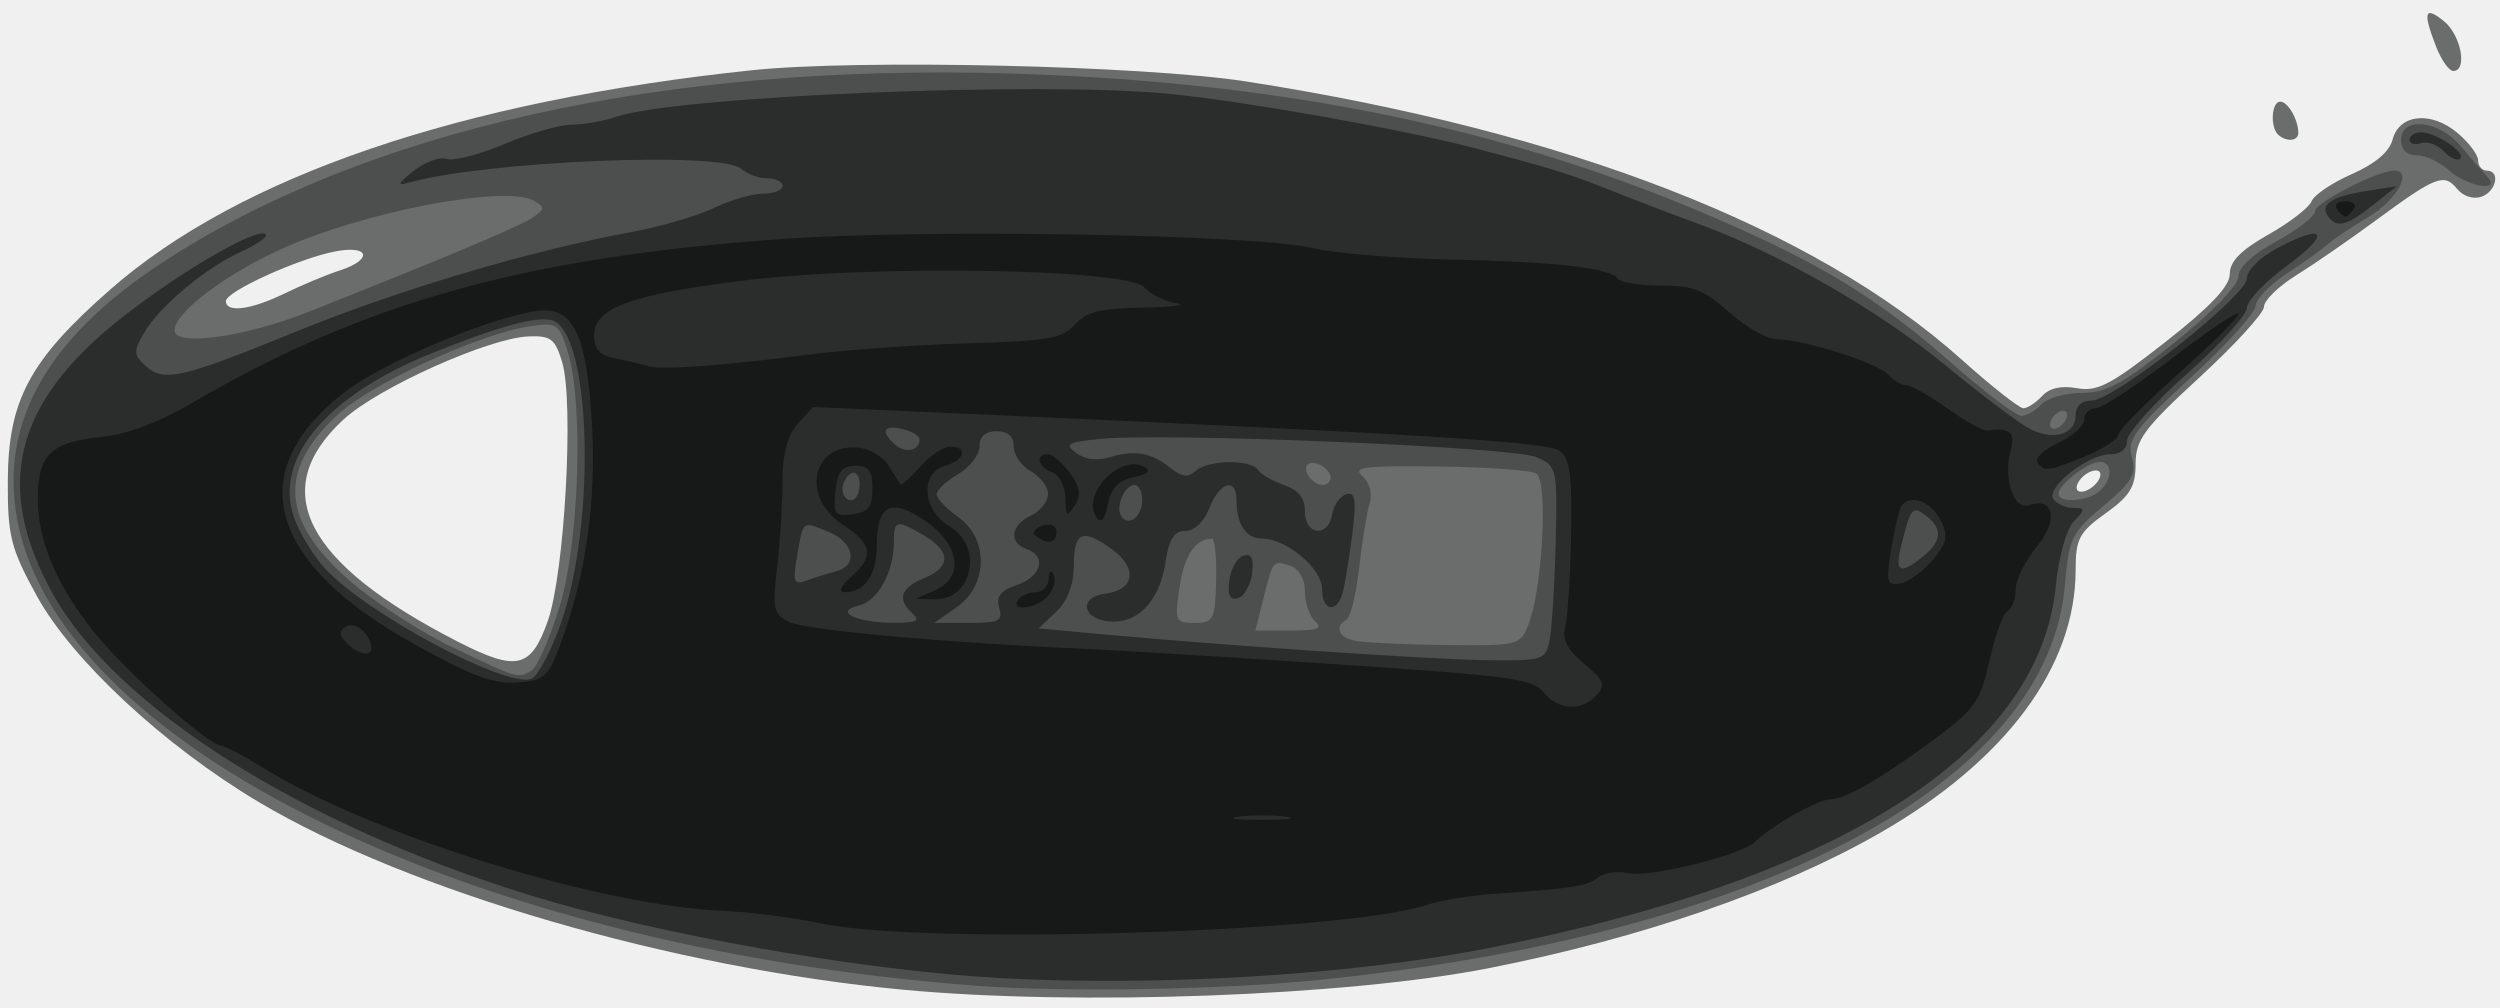
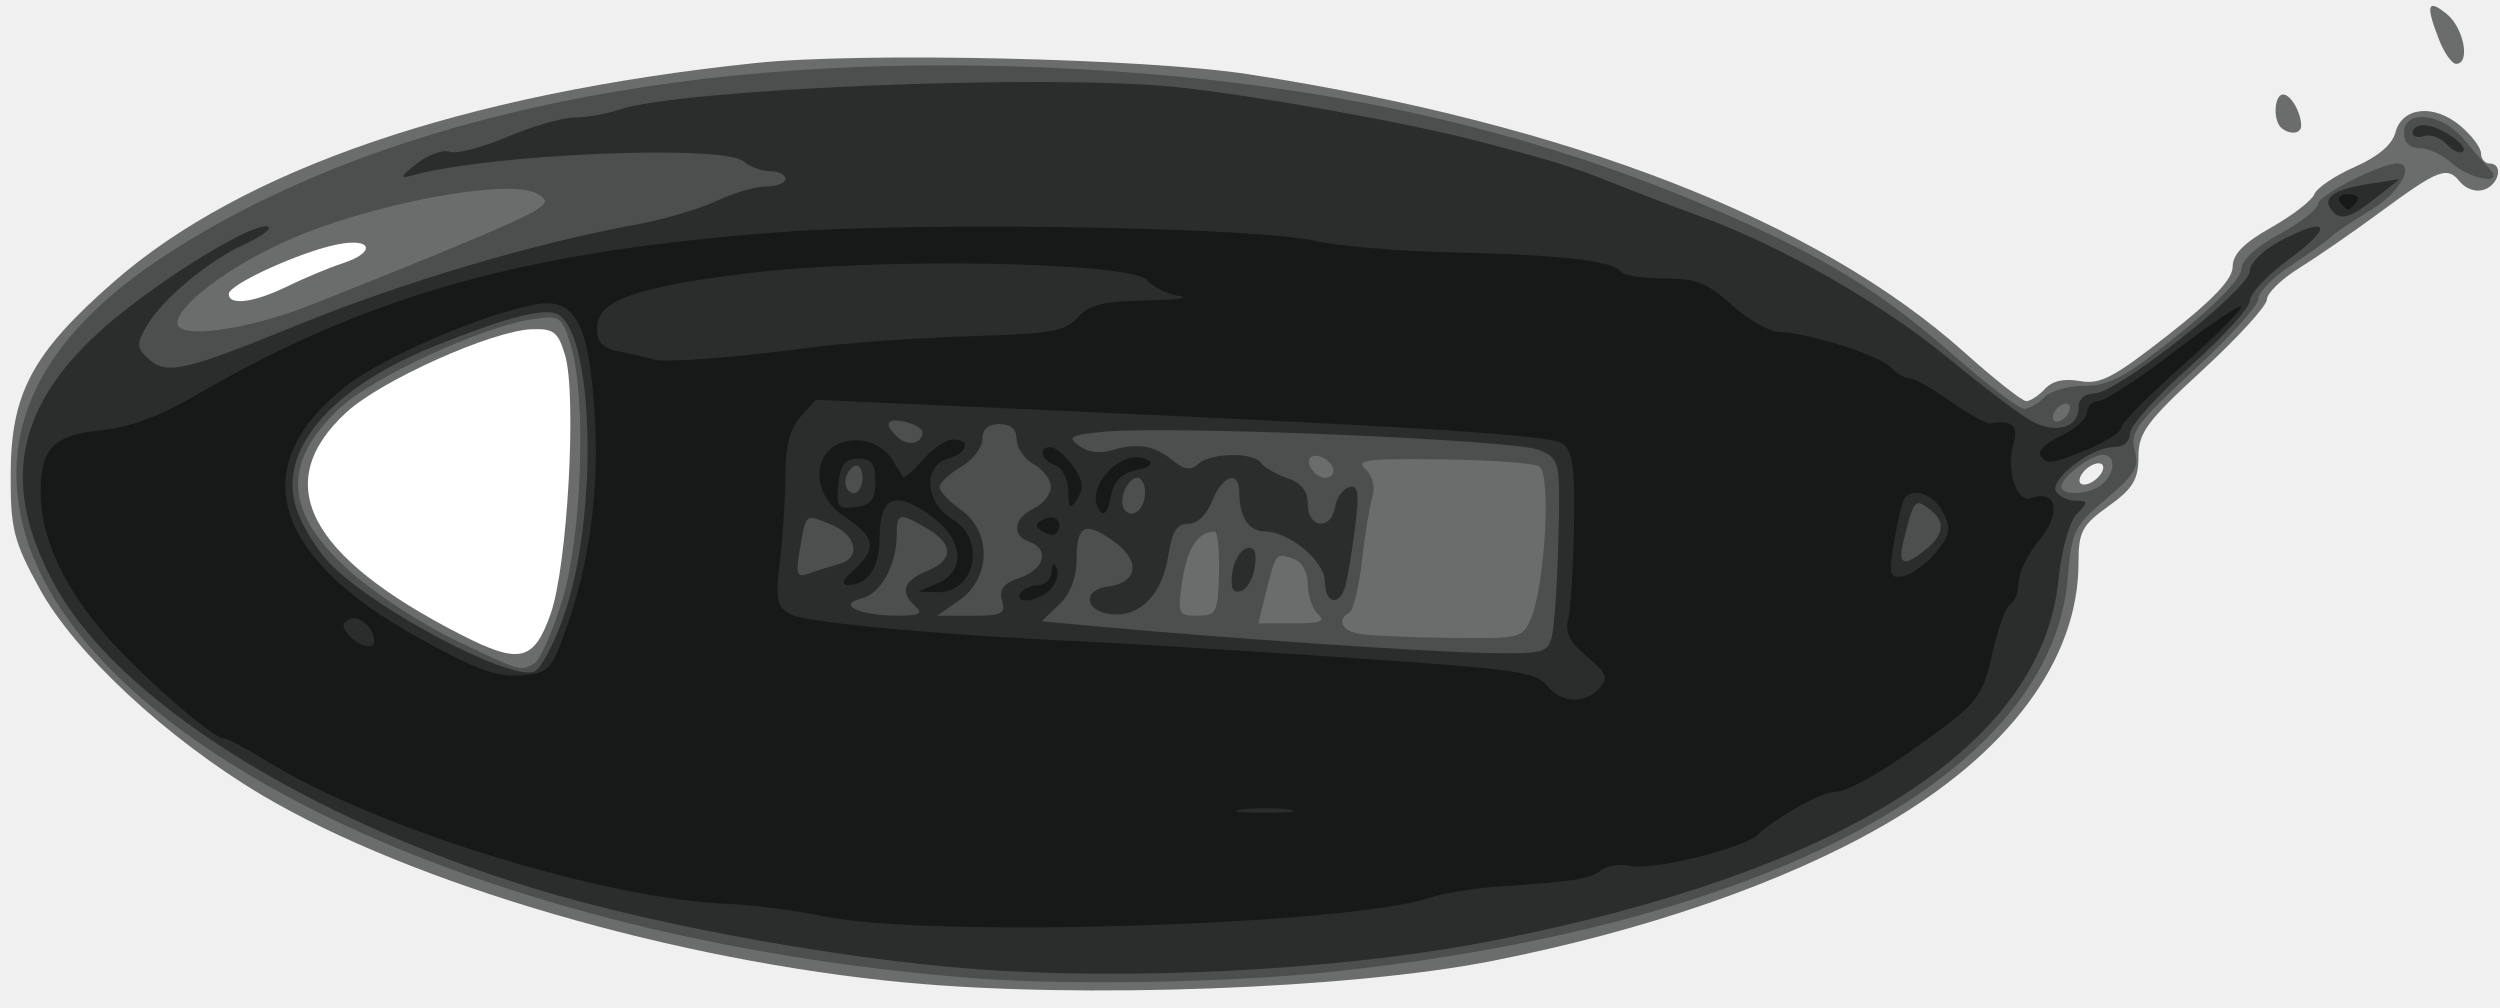
<svg xmlns="http://www.w3.org/2000/svg" width="397mm" height="160mm" viewBox="0 0 397 160" version="1.1" id="svg8">
  <defs id="defs2" />
  <g id="layer1" transform="translate(0,-137)">
-     <g id="g754" transform="translate(-96.8375,109.2351)">
-       <path style="fill:#6b6d6c;stroke-width:1.287" d="m 240.291,184.937 c -36.537,-3.419 -78.533,-15.643 -102.325,-29.785 -14.98,-8.904 -29.655,-22.519 -35.263,-32.715 -4.16,-7.564 -4.663,-9.549 -4.627,-18.251 0.053,-12.876 3.427,-19.185 16.285,-30.458 20.49,-17.965 55.507,-29.929 101.894,-34.811 16.86,-1.775 62.164,-0.747 78.434,1.779 50.973,7.915 90.178,23.152 113.665,44.177 4.745,4.248 9.154,7.723 9.796,7.723 0.643,0 1.974,-0.869 2.958,-1.931 1.198,-1.292 3.043,-1.707 5.578,-1.253 3.22,0.576 5.322,-0.524 14.015,-7.338 7.155,-5.608 10.227,-8.855 10.227,-10.809 0,-1.987 1.768,-3.79 6.129,-6.252 3.371,-1.903 6.456,-4.281 6.855,-5.285 0.399,-1.004 3.281,-2.949 6.404,-4.321 3.704,-1.628 5.95,-3.532 6.46,-5.478 1.065,-4.066 6.121,-4.578 10.322,-1.045 1.797,1.511 3.267,3.473 3.267,4.361 0,0.888 0.612,1.614 1.36,1.614 2.226,0 1.542,3.329 -0.853,4.151 -1.302,0.447 -2.9,-0.082 -3.883,-1.285 -2.034,-2.49 -3.345,-1.974 -12.943,5.09 -4.114,3.028 -9.774,6.931 -12.579,8.674 -2.805,1.743 -5.1,3.981 -5.1,4.973 0,0.992 -4.59,6.026 -10.199,11.186 -8.9,8.187 -10.199,9.945 -10.199,13.807 0,3.599 -0.889,5.061 -4.76,7.825 -4.197,2.998 -4.76,4.06 -4.76,8.988 -1.1e-4,15.391 -11.105,30.314 -31.089,41.777 -15.864,9.1 -37.787,16.68 -62.064,21.46 -22.567,4.443 -65.328,6.02 -93.007,3.43 z m -56.464,-58.561 c 2.671,-7.545 4.183,-34.744 2.285,-41.084 -1.111,-3.709 -1.797,-4.241 -5.3,-4.108 -6.341,0.24 -23.931,8.132 -29.436,13.206 -12.151,11.2 -6.162,22.824 18.173,35.276 9.348,4.783 11.605,4.263 14.279,-3.29 z m 246.45,-22.748 c 0.34,-0.913 -0.17,-1.369 -1.19,-1.065 -0.982,0.293 -2.053,1.252 -2.38,2.13 -0.34,0.913 0.17,1.369 1.19,1.065 0.982,-0.293 2.053,-1.252 2.38,-2.13 z M 142.047,74.357 c 2.72,-1.327 6.628,-2.957 8.685,-3.622 5.374,-1.736 4.843,-4.11 -0.68,-3.041 -5.823,1.127 -17.339,6.36 -17.339,7.88 0,1.912 3.989,1.392 9.334,-1.217 z M 458.636,49.178 c -1.339,-1.199 -1.101,-5.275 0.308,-5.275 1.215,0 2.865,2.862 2.865,4.969 0,1.302 -1.86,1.481 -3.173,0.306 z m 25.065,-13.978 c -2.16,-5.546 -1.851,-6.572 1.227,-4.079 2.724,2.207 3.8,7.913 1.493,7.913 -0.675,0 -1.899,-1.725 -2.72,-3.834 z" id="path685" />
-       <path style="fill:#4d4e4e;stroke-width:1.287" d="M 251.704,184.288 C 168.959,177.998 102.337,144.238 99.11,106.964 97.899,92.976 105.644,80.587 122.514,69.524 154.708,48.414 202.199,37.799 257.144,39.434 c 42.908,1.276 78.625,8.552 111.512,22.715 17.455,7.517 26.274,12.906 38.109,23.286 5.253,4.607 10.227,8.377 11.053,8.377 0.826,0 2.263,-0.822 3.194,-1.826 0.931,-1.004 3.821,-1.826 6.423,-1.826 3.911,0 6.472,-1.396 14.792,-8.062 5.875,-4.707 10.063,-9.032 10.063,-10.394 0,-1.458 2.279,-3.57 6.077,-5.633 3.342,-1.815 6.096,-3.973 6.12,-4.794 0.039,-1.36 9.92,-6.419 12.537,-6.419 3.019,0 0.486,4.619 -4.004,7.303 -2.8,1.674 -5.702,3.622 -6.45,4.33 -0.748,0.708 -3.655,2.79 -6.46,4.627 -2.805,1.837 -5.1,4.197 -5.1,5.244 0,1.047 -4.621,6.154 -10.268,11.349 -8.971,8.252 -10.154,9.851 -9.367,12.658 0.753,2.687 0.011,3.958 -4.534,7.762 -5.047,4.224 -5.482,5.115 -6.091,12.497 -2.584,31.31 -47.698,55.345 -117.629,62.668 -15.609,1.634 -40.982,2.088 -55.416,0.991 z M 181.237,134.249 c 0.884,-0.503 2.873,-5.003 4.42,-10 3.163,-10.219 3.893,-32.383 1.337,-40.623 -1.386,-4.469 -1.69,-4.675 -5.964,-4.054 -8.066,1.172 -25.416,9.181 -30.739,14.189 -9.364,8.812 -8.742,16.765 2.052,26.198 3.877,3.388 11.297,8.188 16.488,10.666 10.46,4.993 10.157,4.904 12.406,3.624 z m 158.213,-7.036 c 2.318,-5.458 3.297,-23.181 1.34,-24.264 -0.945,-0.523 -7.966,-1.021 -15.602,-1.106 -11.965,-0.133 -13.617,0.083 -11.96,1.567 1.107,0.991 1.579,2.807 1.113,4.279 -0.445,1.407 -1.195,5.999 -1.666,10.205 -0.471,4.206 -1.378,7.936 -2.016,8.289 -1.92,1.062 -1.31,2.719 1.221,3.31 1.309,0.306 7.75,0.62 14.313,0.698 11.617,0.137 11.968,0.059 13.258,-2.978 z m -33.758,-0.776 c -0.898,-0.803 -1.632,-2.936 -1.632,-4.739 0,-1.918 -0.927,-3.597 -2.234,-4.046 -2.839,-0.975 -2.811,-1.007 -4.346,5.107 l -1.29,5.139 h 5.567 c 4.33,0 5.204,-0.325 3.935,-1.461 z m -15.734,-6.454 c 0.097,-3.681 -0.209,-6.685 -0.68,-6.674 -2.648,0.058 -4.334,2.583 -5.111,7.656 -0.832,5.432 -0.714,5.716 2.369,5.714 3.004,-0.002 3.258,-0.498 3.421,-6.695 z m 140.301,-14.24 c 2.087,-1.868 2.11,-4.626 0.039,-4.626 -1.898,0 -6.567,3.596 -6.567,5.058 0,1.545 4.663,1.237 6.528,-0.432 z m -122.119,-2.119 c 0,-1.436 -2.652,-2.973 -3.626,-2.101 -0.974,0.872 0.742,3.246 2.347,3.246 0.704,0 1.28,-0.515 1.28,-1.145 z m 116.951,-9.954 c 0,-0.67 -0.612,-0.879 -1.36,-0.465 -0.748,0.414 -1.36,1.3 -1.36,1.97 0,0.67 0.612,0.879 1.36,0.465 0.748,-0.414 1.36,-1.3 1.36,-1.97 z M 145.632,77.363 c 20.84,-8.241 33.391,-13.505 35.626,-14.944 2.118,-1.364 2.172,-1.726 0.405,-2.761 -4.393,-2.575 -26.615,1.608 -39.784,7.489 -9.162,4.091 -17.325,10.252 -17.325,13.075 0,2.607 11.043,1.109 21.078,-2.859 z M 485.709,54.786 c -1.44,-1.299 -3.735,-2.362 -5.1,-2.362 -1.575,0 -2.482,-0.889 -2.482,-2.435 0,-3.752 5.985,-3.171 9.406,0.913 1.542,1.841 3.446,4.032 4.232,4.869 2.423,2.581 -3.1,1.682 -6.056,-0.985 z" id="path683" />
-       <path style="fill:#2b2d2d;stroke-width:1.287" d="m 255.784,183.091 c -21.885,-1.172 -54.622,-6.94 -74.927,-13.203 -36.239,-11.178 -65.758,-29.876 -75.709,-47.958 -9.366,-17.018 -6.041,-30.264 10.963,-43.668 9.376,-7.391 21.589,-14.477 22.91,-13.294 0.41,0.367 -1.301,1.59 -3.801,2.719 -5.71,2.577 -13.028,8.685 -15.531,12.962 -1.685,2.878 -1.647,3.508 0.312,5.262 2.868,2.567 5.661,1.93 23.593,-5.384 16.613,-6.776 37.399,-12.951 53.697,-15.951 4.477,-0.824 10.282,-2.526 12.899,-3.781 2.617,-1.256 6.145,-2.283 7.839,-2.283 1.694,0 3.08,-0.548 3.08,-1.217 0,-0.67 -1.102,-1.217 -2.448,-1.217 -1.346,0 -3.214,-0.685 -4.15,-1.522 -3.121,-2.79 -40.769,-1.203 -52.765,2.225 -1.943,0.555 -1.769,0.131 0.771,-1.872 1.806,-1.424 4.175,-2.284 5.265,-1.909 1.089,0.374 5.234,-0.697 9.211,-2.381 3.977,-1.684 8.758,-3.062 10.626,-3.062 1.867,0 5.029,-0.556 7.025,-1.235 9.78,-3.329 68.006,-5.709 88.332,-3.611 12.352,1.275 36.815,5.641 47.945,8.558 12.269,3.215 15.141,4.102 21.418,6.616 3.74,1.498 10.165,3.955 14.279,5.461 12.925,4.732 28.591,13.719 39.317,22.557 5.689,4.687 11.69,9.197 13.337,10.023 3.735,1.874 7.181,0.798 7.181,-2.241 0,-1.431 0.954,-2.304 2.519,-2.304 3.531,0 24.679,-16.642 24.679,-19.421 0,-1.297 2.09,-3.355 4.932,-4.855 7.619,-4.024 8.46,-2.297 1.403,2.88 -3.485,2.556 -6.335,5.554 -6.335,6.663 0,1.109 -4.284,5.821 -9.519,10.472 -5.236,4.651 -9.519,9.429 -9.519,10.619 0,1.331 -1.017,2.163 -2.644,2.163 -3.545,0 -10.299,5.3 -9.053,7.104 0.538,0.779 1.955,1.417 3.148,1.417 1.949,0 1.959,0.218 0.101,2.13 -1.17,1.204 -2.42,5.687 -2.876,10.313 -2.603,26.405 -33.99,46.441 -89.99,57.446 -21.707,4.266 -52.111,6.141 -77.514,4.781 z m -69.915,-56.233 c 5.705,-16.131 4.84,-46.466 -1.376,-48.232 -2.454,-0.697 -8.561,0.981 -19.184,5.272 -16.573,6.694 -24.936,16.602 -21.835,25.868 0.853,2.547 3.146,6.329 5.096,8.404 6.758,7.189 28.532,18.807 32.619,17.403 1,-0.343 3.106,-4.265 4.679,-8.715 z m 156.943,3.17 c 0.399,-1.506 0.87,-8.472 1.046,-15.479 0.314,-12.512 0.259,-12.766 -3.08,-14.206 -3.721,-1.604 -59.099,-3.906 -69.234,-2.878 -5.229,0.53 -5.717,0.817 -3.805,2.231 1.413,1.045 3.307,1.285 5.319,0.674 3.973,-1.205 6.582,-0.75 9.617,1.68 1.849,1.48 2.785,1.597 4.012,0.499 1.993,-1.784 8.746,-1.879 9.947,-0.14 0.491,0.711 2.363,1.793 4.16,2.404 2.259,0.769 3.268,2.06 3.268,4.186 0,3.808 3.709,4.176 4.325,0.43 0.239,-1.454 1.252,-2.885 2.251,-3.18 1.444,-0.426 1.63,0.929 0.909,6.6 -0.5,3.925 -1.205,8.094 -1.568,9.266 -0.978,3.155 -3.197,2.583 -3.197,-0.825 0,-3.252 -5.673,-8.001 -9.557,-8.001 -2.528,0 -4.042,-2.317 -4.042,-6.186 0,-3.595 -2.693,-2.767 -4.283,1.317 -0.858,2.203 -2.377,3.652 -3.83,3.652 -1.788,0 -2.599,1.277 -3.151,4.964 -0.934,6.235 -4.448,9.879 -9.063,9.397 -4.252,-0.443 -4.662,-3.862 -0.526,-4.389 4.761,-0.607 5.23,-4.105 0.959,-7.153 -4.653,-3.321 -5.944,-2.679 -5.944,2.957 0,2.77 -1.035,5.401 -2.778,7.061 l -2.778,2.647 9.237,0.855 c 19.402,1.796 51.798,4.006 61.227,4.177 9.154,0.166 9.884,-0.011 10.56,-2.561 z m -50.755,-10.121 c 0.245,-1.863 1.257,-3.625 2.249,-3.917 1.272,-0.374 1.673,0.469 1.36,2.856 -0.245,1.863 -1.257,3.625 -2.249,3.917 -1.272,0.374 -1.673,-0.469 -1.36,-2.856 z m -50.28,5.312 c -2.528,-2.263 -1.948,-4.106 1.768,-5.622 4.315,-1.76 4.332,-4.264 0.048,-6.777 -4.408,-2.585 -4.808,-2.503 -4.808,0.998 0,4.789 -2.539,9.395 -5.571,10.104 -4.044,0.947 -0.492,2.714 5.503,2.738 3.649,0.015 4.329,-0.306 3.06,-1.442 z m 13.727,-0.952 c -0.521,-1.785 0.22,-2.728 2.847,-3.622 3.884,-1.322 4.75,-4.586 1.512,-5.698 -2.886,-0.991 -2.53,-3.772 0.68,-5.309 1.496,-0.717 2.72,-2.248 2.72,-3.402 0,-1.154 -1.224,-2.783 -2.72,-3.619 -1.496,-0.836 -2.72,-2.611 -2.72,-3.945 0,-1.613 -0.91,-2.424 -2.72,-2.424 -1.803,0 -2.72,0.812 -2.72,2.407 0,1.324 -1.53,3.304 -3.4,4.401 -1.87,1.097 -3.4,2.537 -3.4,3.2 0,0.664 1.53,2.284 3.4,3.6 4.878,3.435 4.784,10.804 -0.183,14.302 l -3.583,2.523 h 5.496 c 4.81,0 5.408,-0.301 4.791,-2.413 z m -25.898,-5.78 c 3.569,-0.919 2.865,-4.609 -1.196,-6.265 -4.252,-1.734 -3.996,-1.934 -5.005,3.914 -0.702,4.067 -0.507,4.562 1.507,3.818 1.273,-0.47 3.385,-1.13 4.694,-1.467 z m 172.6,-2.343 c 3.015,-2.442 3.161,-4.49 0.463,-6.495 -2.204,-1.637 -2.408,-1.374 -4.008,5.162 -0.94,3.84 0.01,4.197 3.545,1.333 z m -123.984,-9.013 c 0,-1.3 -0.546,-2.363 -1.214,-2.363 -1.597,0 -3.089,3.56 -2.096,4.999 1.186,1.718 3.31,0.026 3.31,-2.636 z m -44.877,-2.435 c 0,-1.379 -0.612,-2.168 -1.36,-1.754 -0.748,0.414 -1.36,1.542 -1.36,2.506 0,0.965 0.612,1.754 1.36,1.754 0.748,0 1.36,-1.128 1.36,-2.506 z m 9.519,-7.162 c 0,-0.552 -1.224,-1.29 -2.72,-1.64 -3.038,-0.711 -3.529,0.359 -1.142,2.495 1.614,1.444 3.862,0.946 3.862,-0.855 z M 466.495,62.056 c -1.283,-1.858 0.656,-3.102 6.193,-3.973 l 4.76,-0.749 -3.816,3.023 c -4.195,3.324 -5.758,3.696 -7.137,1.7 z m 18.408,-10.267 c -0.974,-1.051 -2.591,-1.629 -3.594,-1.285 -1.002,0.344 -1.822,0.095 -1.822,-0.553 0,-0.649 0.801,-1.179 1.78,-1.179 2.403,0 7.262,3.268 6.231,4.19 -0.453,0.406 -1.621,-0.122 -2.596,-1.173 z" id="path681" />
-       <path style="fill:#161918;stroke-width:1.287" d="m 227.226,174.411 c -4.488,-0.932 -11.219,-1.812 -14.959,-1.955 -19.886,-0.762 -55.967,-11.889 -73.432,-22.646 -3.262,-2.009 -6.37,-3.653 -6.906,-3.653 -1.94,0 -14.975,-11.611 -19.968,-17.785 -6.126,-7.577 -9.181,-14.818 -9.122,-21.626 0.058,-6.749 2.142,-8.778 9.802,-9.549 4.391,-0.441 9.16,-2.226 14.959,-5.6 27.469,-15.977 52.806,-22.992 93.507,-25.887 22.917,-1.63 75.094,-0.719 84.314,1.472 3.366,0.8 13.157,1.608 21.758,1.796 16.909,0.369 25.431,1.348 26.611,3.057 0.411,0.596 3.486,1.083 6.832,1.083 5.141,0 6.823,0.661 10.844,4.261 2.618,2.343 6.001,4.261 7.519,4.261 4.242,0 15.898,3.697 17.665,5.603 0.867,0.935 2.179,1.701 2.914,1.701 0.736,0 3.675,1.657 6.531,3.682 2.857,2.025 5.698,3.604 6.315,3.508 3.534,-0.55 4.524,0.29 3.72,3.157 -1.207,4.304 0.466,9.506 2.799,8.704 4.075,-1.4 4.858,2.319 1.378,6.542 -1.856,2.252 -3.375,5.326 -3.375,6.83 0,1.504 -0.585,3.059 -1.3,3.454 -0.715,0.396 -2.004,3.921 -2.864,7.834 -1.37,6.235 -2.343,7.699 -7.859,11.83 -8.756,6.558 -14.936,10.193 -17.331,10.193 -1.99,0 -9.376,4.158 -12.108,6.816 -2.152,2.093 -16.798,5.692 -20.059,4.928 -1.613,-0.378 -3.76,-0.073 -4.77,0.678 -1.894,1.407 -4.164,1.768 -16.263,2.585 -3.893,0.263 -8.789,1.055 -10.879,1.76 -13.018,4.393 -79.533,6.442 -96.273,2.966 z m 73.775,-16.953 c -2.057,-0.279 -5.423,-0.279 -7.479,0 -2.057,0.279 -0.374,0.507 3.74,0.507 4.114,0 5.797,-0.228 3.74,-0.507 z m 49.366,-19.289 c 1.489,-1.606 1.182,-2.382 -1.982,-5.008 -2.614,-2.169 -3.524,-3.893 -3.016,-5.707 0.401,-1.43 0.831,-8.036 0.956,-14.679 0.183,-9.719 -0.188,-12.352 -1.9,-13.472 -2.064,-1.351 -22.572,-2.643 -88.603,-5.583 l -29.88,-1.33 -2.418,2.673 c -1.63,1.802 -2.418,4.752 -2.418,9.055 0,3.51 -0.386,9.691 -0.859,13.736 -0.775,6.635 -0.581,7.487 1.983,8.715 2.615,1.253 25.114,3.291 46.473,4.21 4.862,0.209 22.914,1.315 40.117,2.457 27.988,1.859 31.474,2.327 33.143,4.457 2.247,2.865 5.992,3.079 8.403,0.479 z m -91.863,-15.142 c 0.462,-0.67 1.722,-1.217 2.8,-1.217 1.078,0 2.008,-0.959 2.067,-2.13 0.068,-1.339 0.368,-1.55 0.809,-0.568 0.386,0.859 -0.043,2.366 -0.954,3.348 -1.84,1.984 -6.049,2.49 -4.722,0.568 z m -13.259,-1.486 c 4.772,-2.06 4.063,-7.279 -1.506,-11.081 -5.468,-3.733 -7.673,-2.57 -7.673,4.046 0,4.509 -1.926,7.304 -5.032,7.304 -1.133,0 -0.792,-0.874 0.952,-2.435 3.721,-3.331 3.422,-5.164 -1.36,-8.329 -6.787,-4.492 -4.756,-13.164 2.846,-12.155 1.648,0.219 3.67,1.493 4.495,2.832 0.824,1.339 1.643,2.655 1.82,2.925 0.176,0.27 1.598,-0.963 3.158,-2.739 1.561,-1.776 3.711,-3.229 4.779,-3.229 2.896,0 2.344,2.156 -0.779,3.043 -4.061,1.154 -3.642,7.092 0.68,9.627 5.437,3.189 3.642,11.76 -2.428,11.594 l -3.012,-0.082 3.06,-1.321 z m -9.859,-16.165 c 0,-2.84 -0.604,-3.652 -2.72,-3.652 -2.088,0 -2.821,0.941 -3.154,4.052 -0.389,3.629 -0.105,4.01 2.72,3.652 2.498,-0.317 3.154,-1.159 3.154,-4.052 z m 26.713,8.026 c -1.368,-0.761 -1.433,-1.254 -0.249,-1.909 1.866,-1.032 3.267,-0.118 2.576,1.681 -0.283,0.737 -1.243,0.831 -2.327,0.228 z m 8.868,-3.472 c -2.524,-3.585 3.724,-10.16 7.61,-8.01 1.097,0.607 0.514,1.159 -1.725,1.632 -2.413,0.51 -3.587,1.747 -4.095,4.313 -0.473,2.391 -1.074,3.084 -1.79,2.065 z m -4.942,-3.071 c -0.023,-1.862 -0.959,-3.701 -2.081,-4.086 -2.269,-0.779 -2.788,-2.875 -0.711,-2.875 0.731,0 2.309,1.34 3.508,2.978 1.627,2.223 1.818,3.534 0.753,5.174 -1.244,1.915 -1.432,1.763 -1.468,-1.19 z m -80.08,22.863 c 4.008,-10.914 5.634,-22.611 4.869,-35.035 -0.888,-14.42 -3.099,-18.575 -9.295,-17.465 -8.282,1.483 -24.379,8.41 -30.2,12.998 -16.033,12.633 -11.905,26.964 11.512,39.959 8.94,4.962 12.374,6.233 16.12,5.967 4.406,-0.313 4.926,-0.79 6.995,-6.424 z m -30.134,0.913 c -0.048,-2.1 -2.51,-4.204 -3.973,-3.395 -1.196,0.661 -1.192,1.289 0.015,2.591 1.706,1.84 3.993,2.305 3.958,0.805 z m 247.954,-13.964 c 2.317,-2.78 2.508,-3.807 1.193,-6.391 -1.495,-2.937 -4.836,-4.109 -6.172,-2.165 -0.345,0.502 -1.072,3.569 -1.615,6.815 -0.878,5.252 -0.721,5.855 1.423,5.478 1.326,-0.233 3.652,-1.914 5.17,-3.736 z M 225.186,84.08 c 5.61,-0.734 16.915,-1.538 25.122,-1.787 13.134,-0.398 15.198,-0.756 17.217,-2.987 1.851,-2.046 3.958,-2.568 10.915,-2.701 4.742,-0.091 7.091,-0.404 5.222,-0.695 -1.87,-0.291 -4.165,-1.417 -5.101,-2.503 -2.567,-2.979 -43.25,-3.656 -63.901,-1.064 -17.795,2.233 -23.471,4.337 -23.471,8.696 0,2.27 0.899,3.166 3.74,3.727 2.057,0.406 4.352,0.943 5.1,1.194 1.761,0.59 12.297,-0.198 25.158,-1.881 z m 195.181,17.089 c -0.443,-0.641 1.051,-2.025 3.319,-3.075 2.268,-1.05 4.124,-2.717 4.124,-3.704 0,-0.987 0.811,-1.795 1.802,-1.795 0.991,0 6.499,-3.601 12.239,-8.003 5.74,-4.402 10.437,-7.537 10.437,-6.967 0,0.57 -4.284,4.841 -9.519,9.492 -5.236,4.651 -9.535,9.018 -9.554,9.706 -0.019,0.687 -2.362,2.209 -5.205,3.38 -5.981,2.464 -6.557,2.537 -7.643,0.965 z m 47.561,-40.223 c -0.462,-0.67 0.15,-1.217 1.36,-1.217 1.21,0 1.822,0.548 1.36,1.217 -0.462,0.67 -1.074,1.217 -1.36,1.217 -0.286,0 -0.898,-0.548 -1.36,-1.217 z" id="path679" />
+     <g id="g6048">
+       <ellipse ry="43.278" rx="75.784" cy="204.207" cx="90.903" id="path6024" style="fill:#ffffff;fill-opacity:1;stroke:none;stroke-width:0.119;stroke-miterlimit:4;stroke-dasharray:none;stroke-opacity:1" />
+       <g transform="translate(-96.38393,108.1012)" id="g754">
+         <path id="path685" d="m 240.291,184.937 c -36.537,-3.419 -78.533,-15.643 -102.325,-29.785 -14.98,-8.904 -29.655,-22.519 -35.263,-32.715 -4.16,-7.564 -4.663,-9.549 -4.627,-18.251 0.053,-12.876 3.427,-19.185 16.285,-30.458 20.49,-17.965 55.507,-29.929 101.894,-34.811 16.86,-1.775 62.164,-0.747 78.434,1.779 50.973,7.915 90.178,23.152 113.665,44.177 4.745,4.248 9.154,7.723 9.796,7.723 0.643,0 1.974,-0.869 2.958,-1.931 1.198,-1.292 3.043,-1.707 5.578,-1.253 3.22,0.576 5.322,-0.524 14.015,-7.338 7.155,-5.608 10.227,-8.855 10.227,-10.809 0,-1.987 1.768,-3.79 6.129,-6.252 3.371,-1.903 6.456,-4.281 6.855,-5.285 0.399,-1.004 3.281,-2.949 6.404,-4.321 3.704,-1.628 5.95,-3.532 6.46,-5.478 1.065,-4.066 6.121,-4.578 10.322,-1.045 1.797,1.511 3.267,3.473 3.267,4.361 0,0.888 0.612,1.614 1.36,1.614 2.226,0 1.542,3.329 -0.853,4.151 -1.302,0.447 -2.9,-0.082 -3.883,-1.285 -2.034,-2.49 -3.345,-1.974 -12.943,5.09 -4.114,3.028 -9.774,6.931 -12.579,8.674 -2.805,1.743 -5.1,3.981 -5.1,4.973 0,0.992 -4.59,6.026 -10.199,11.186 -8.9,8.187 -10.199,9.945 -10.199,13.807 0,3.599 -0.889,5.061 -4.76,7.825 -4.197,2.998 -4.76,4.06 -4.76,8.988 -1.1e-4,15.391 -11.105,30.314 -31.089,41.777 -15.864,9.1 -37.787,16.68 -62.064,21.46 -22.567,4.443 -65.328,6.02 -93.007,3.43 z m -56.464,-58.561 c 2.671,-7.545 4.183,-34.744 2.285,-41.084 -1.111,-3.709 -1.797,-4.241 -5.3,-4.108 -6.341,0.24 -23.931,8.132 -29.436,13.206 -12.151,11.2 -6.162,22.824 18.173,35.276 9.348,4.783 11.605,4.263 14.279,-3.29 z m 246.45,-22.748 c 0.34,-0.913 -0.17,-1.369 -1.19,-1.065 -0.982,0.293 -2.053,1.252 -2.38,2.13 -0.34,0.913 0.17,1.369 1.19,1.065 0.982,-0.293 2.053,-1.252 2.38,-2.13 z M 142.047,74.357 c 2.72,-1.327 6.628,-2.957 8.685,-3.622 5.374,-1.736 4.843,-4.11 -0.68,-3.041 -5.823,1.127 -17.339,6.36 -17.339,7.88 0,1.912 3.989,1.392 9.334,-1.217 z M 458.636,49.178 c -1.339,-1.199 -1.101,-5.275 0.308,-5.275 1.215,0 2.865,2.862 2.865,4.969 0,1.302 -1.86,1.481 -3.173,0.306 z m 25.065,-13.978 c -2.16,-5.546 -1.851,-6.572 1.227,-4.079 2.724,2.207 3.8,7.913 1.493,7.913 -0.675,0 -1.899,-1.725 -2.72,-3.834 z" style="fill:#6b6d6c;stroke-width:1.287" />
+         <path id="path683" d="M 251.704,184.288 C 168.959,177.998 102.337,144.238 99.11,106.964 97.899,92.976 105.644,80.587 122.514,69.524 154.708,48.414 202.199,37.799 257.144,39.434 c 42.908,1.276 78.625,8.552 111.512,22.715 17.455,7.517 26.274,12.906 38.109,23.286 5.253,4.607 10.227,8.377 11.053,8.377 0.826,0 2.263,-0.822 3.194,-1.826 0.931,-1.004 3.821,-1.826 6.423,-1.826 3.911,0 6.472,-1.396 14.792,-8.062 5.875,-4.707 10.063,-9.032 10.063,-10.394 0,-1.458 2.279,-3.57 6.077,-5.633 3.342,-1.815 6.096,-3.973 6.12,-4.794 0.039,-1.36 9.92,-6.419 12.537,-6.419 3.019,0 0.486,4.619 -4.004,7.303 -2.8,1.674 -5.702,3.622 -6.45,4.33 -0.748,0.708 -3.655,2.79 -6.46,4.627 -2.805,1.837 -5.1,4.197 -5.1,5.244 0,1.047 -4.621,6.154 -10.268,11.349 -8.971,8.252 -10.154,9.851 -9.367,12.658 0.753,2.687 0.011,3.958 -4.534,7.762 -5.047,4.224 -5.482,5.115 -6.091,12.497 -2.584,31.31 -47.698,55.345 -117.629,62.668 -15.609,1.634 -40.982,2.088 -55.416,0.991 z M 181.237,134.249 c 0.884,-0.503 2.873,-5.003 4.42,-10 3.163,-10.219 3.893,-32.383 1.337,-40.623 -1.386,-4.469 -1.69,-4.675 -5.964,-4.054 -8.066,1.172 -25.416,9.181 -30.739,14.189 -9.364,8.812 -8.742,16.765 2.052,26.198 3.877,3.388 11.297,8.188 16.488,10.666 10.46,4.993 10.157,4.904 12.406,3.624 z m 158.213,-7.036 c 2.318,-5.458 3.297,-23.181 1.34,-24.264 -0.945,-0.523 -7.966,-1.021 -15.602,-1.106 -11.965,-0.133 -13.617,0.083 -11.96,1.567 1.107,0.991 1.579,2.807 1.113,4.279 -0.445,1.407 -1.195,5.999 -1.666,10.205 -0.471,4.206 -1.378,7.936 -2.016,8.289 -1.92,1.062 -1.31,2.719 1.221,3.31 1.309,0.306 7.75,0.62 14.313,0.698 11.617,0.137 11.968,0.059 13.258,-2.978 z m -33.758,-0.776 c -0.898,-0.803 -1.632,-2.936 -1.632,-4.739 0,-1.918 -0.927,-3.597 -2.234,-4.046 -2.839,-0.975 -2.811,-1.007 -4.346,5.107 l -1.29,5.139 h 5.567 c 4.33,0 5.204,-0.325 3.935,-1.461 z m -15.734,-6.454 c 0.097,-3.681 -0.209,-6.685 -0.68,-6.674 -2.648,0.058 -4.334,2.583 -5.111,7.656 -0.832,5.432 -0.714,5.716 2.369,5.714 3.004,-0.002 3.258,-0.498 3.421,-6.695 z m 140.301,-14.24 c 2.087,-1.868 2.11,-4.626 0.039,-4.626 -1.898,0 -6.567,3.596 -6.567,5.058 0,1.545 4.663,1.237 6.528,-0.432 z m -122.119,-2.119 c 0,-1.436 -2.652,-2.973 -3.626,-2.101 -0.974,0.872 0.742,3.246 2.347,3.246 0.704,0 1.28,-0.515 1.28,-1.145 z m 116.951,-9.954 c 0,-0.67 -0.612,-0.879 -1.36,-0.465 -0.748,0.414 -1.36,1.3 -1.36,1.97 0,0.67 0.612,0.879 1.36,0.465 0.748,-0.414 1.36,-1.3 1.36,-1.97 z M 145.632,77.363 c 20.84,-8.241 33.391,-13.505 35.626,-14.944 2.118,-1.364 2.172,-1.726 0.405,-2.761 -4.393,-2.575 -26.615,1.608 -39.784,7.489 -9.162,4.091 -17.325,10.252 -17.325,13.075 0,2.607 11.043,1.109 21.078,-2.859 z M 485.709,54.786 c -1.44,-1.299 -3.735,-2.362 -5.1,-2.362 -1.575,0 -2.482,-0.889 -2.482,-2.435 0,-3.752 5.985,-3.171 9.406,0.913 1.542,1.841 3.446,4.032 4.232,4.869 2.423,2.581 -3.1,1.682 -6.056,-0.985 z" style="fill:#4d4e4e;stroke-width:1.287" />
+         <path id="path681" d="m 255.784,183.091 c -21.885,-1.172 -54.622,-6.94 -74.927,-13.203 -36.239,-11.178 -65.758,-29.876 -75.709,-47.958 -9.366,-17.018 -6.041,-30.264 10.963,-43.668 9.376,-7.391 21.589,-14.477 22.91,-13.294 0.41,0.367 -1.301,1.59 -3.801,2.719 -5.71,2.577 -13.028,8.685 -15.531,12.962 -1.685,2.878 -1.647,3.508 0.312,5.262 2.868,2.567 5.661,1.93 23.593,-5.384 16.613,-6.776 37.399,-12.951 53.697,-15.951 4.477,-0.824 10.282,-2.526 12.899,-3.781 2.617,-1.256 6.145,-2.283 7.839,-2.283 1.694,0 3.08,-0.548 3.08,-1.217 0,-0.67 -1.102,-1.217 -2.448,-1.217 -1.346,0 -3.214,-0.685 -4.15,-1.522 -3.121,-2.79 -40.769,-1.203 -52.765,2.225 -1.943,0.555 -1.769,0.131 0.771,-1.872 1.806,-1.424 4.175,-2.284 5.265,-1.909 1.089,0.374 5.234,-0.697 9.211,-2.381 3.977,-1.684 8.758,-3.062 10.626,-3.062 1.867,0 5.029,-0.556 7.025,-1.235 9.78,-3.329 68.006,-5.709 88.332,-3.611 12.352,1.275 36.815,5.641 47.945,8.558 12.269,3.215 15.141,4.102 21.418,6.616 3.74,1.498 10.165,3.955 14.279,5.461 12.925,4.732 28.591,13.719 39.317,22.557 5.689,4.687 11.69,9.197 13.337,10.023 3.735,1.874 7.181,0.798 7.181,-2.241 0,-1.431 0.954,-2.304 2.519,-2.304 3.531,0 24.679,-16.642 24.679,-19.421 0,-1.297 2.09,-3.355 4.932,-4.855 7.619,-4.024 8.46,-2.297 1.403,2.88 -3.485,2.556 -6.335,5.554 -6.335,6.663 0,1.109 -4.284,5.821 -9.519,10.472 -5.236,4.651 -9.519,9.429 -9.519,10.619 0,1.331 -1.017,2.163 -2.644,2.163 -3.545,0 -10.299,5.3 -9.053,7.104 0.538,0.779 1.955,1.417 3.148,1.417 1.949,0 1.959,0.218 0.101,2.13 -1.17,1.204 -2.42,5.687 -2.876,10.313 -2.603,26.405 -33.99,46.441 -89.99,57.446 -21.707,4.266 -52.111,6.141 -77.514,4.781 z m -69.915,-56.233 c 5.705,-16.131 4.84,-46.466 -1.376,-48.232 -2.454,-0.697 -8.561,0.981 -19.184,5.272 -16.573,6.694 -24.936,16.602 -21.835,25.868 0.853,2.547 3.146,6.329 5.096,8.404 6.758,7.189 28.532,18.807 32.619,17.403 1,-0.343 3.106,-4.265 4.679,-8.715 z m 156.943,3.17 c 0.399,-1.506 0.87,-8.472 1.046,-15.479 0.314,-12.512 0.259,-12.766 -3.08,-14.206 -3.721,-1.604 -59.099,-3.906 -69.234,-2.878 -5.229,0.53 -5.717,0.817 -3.805,2.231 1.413,1.045 3.307,1.285 5.319,0.674 3.973,-1.205 6.582,-0.75 9.617,1.68 1.849,1.48 2.785,1.597 4.012,0.499 1.993,-1.784 8.746,-1.879 9.947,-0.14 0.491,0.711 2.363,1.793 4.16,2.404 2.259,0.769 3.268,2.06 3.268,4.186 0,3.808 3.709,4.176 4.325,0.43 0.239,-1.454 1.252,-2.885 2.251,-3.18 1.444,-0.426 1.63,0.929 0.909,6.6 -0.5,3.925 -1.205,8.094 -1.568,9.266 -0.978,3.155 -3.197,2.583 -3.197,-0.825 0,-3.252 -5.673,-8.001 -9.557,-8.001 -2.528,0 -4.042,-2.317 -4.042,-6.186 0,-3.595 -2.693,-2.767 -4.283,1.317 -0.858,2.203 -2.377,3.652 -3.83,3.652 -1.788,0 -2.599,1.277 -3.151,4.964 -0.934,6.235 -4.448,9.879 -9.063,9.397 -4.252,-0.443 -4.662,-3.862 -0.526,-4.389 4.761,-0.607 5.23,-4.105 0.959,-7.153 -4.653,-3.321 -5.944,-2.679 -5.944,2.957 0,2.77 -1.035,5.401 -2.778,7.061 l -2.778,2.647 9.237,0.855 c 19.402,1.796 51.798,4.006 61.227,4.177 9.154,0.166 9.884,-0.011 10.56,-2.561 z m -50.755,-10.121 c 0.245,-1.863 1.257,-3.625 2.249,-3.917 1.272,-0.374 1.673,0.469 1.36,2.856 -0.245,1.863 -1.257,3.625 -2.249,3.917 -1.272,0.374 -1.673,-0.469 -1.36,-2.856 z m -50.28,5.312 c -2.528,-2.263 -1.948,-4.106 1.768,-5.622 4.315,-1.76 4.332,-4.264 0.048,-6.777 -4.408,-2.585 -4.808,-2.503 -4.808,0.998 0,4.789 -2.539,9.395 -5.571,10.104 -4.044,0.947 -0.492,2.714 5.503,2.738 3.649,0.015 4.329,-0.306 3.06,-1.442 z m 13.727,-0.952 c -0.521,-1.785 0.22,-2.728 2.847,-3.622 3.884,-1.322 4.75,-4.586 1.512,-5.698 -2.886,-0.991 -2.53,-3.772 0.68,-5.309 1.496,-0.717 2.72,-2.248 2.72,-3.402 0,-1.154 -1.224,-2.783 -2.72,-3.619 -1.496,-0.836 -2.72,-2.611 -2.72,-3.945 0,-1.613 -0.91,-2.424 -2.72,-2.424 -1.803,0 -2.72,0.812 -2.72,2.407 0,1.324 -1.53,3.304 -3.4,4.401 -1.87,1.097 -3.4,2.537 -3.4,3.2 0,0.664 1.53,2.284 3.4,3.6 4.878,3.435 4.784,10.804 -0.183,14.302 l -3.583,2.523 h 5.496 c 4.81,0 5.408,-0.301 4.791,-2.413 z m -25.898,-5.78 c 3.569,-0.919 2.865,-4.609 -1.196,-6.265 -4.252,-1.734 -3.996,-1.934 -5.005,3.914 -0.702,4.067 -0.507,4.562 1.507,3.818 1.273,-0.47 3.385,-1.13 4.694,-1.467 z m 172.6,-2.343 c 3.015,-2.442 3.161,-4.49 0.463,-6.495 -2.204,-1.637 -2.408,-1.374 -4.008,5.162 -0.94,3.84 0.01,4.197 3.545,1.333 z m -123.984,-9.013 c 0,-1.3 -0.546,-2.363 -1.214,-2.363 -1.597,0 -3.089,3.56 -2.096,4.999 1.186,1.718 3.31,0.026 3.31,-2.636 z m -44.877,-2.435 c 0,-1.379 -0.612,-2.168 -1.36,-1.754 -0.748,0.414 -1.36,1.542 -1.36,2.506 0,0.965 0.612,1.754 1.36,1.754 0.748,0 1.36,-1.128 1.36,-2.506 z m 9.519,-7.162 c 0,-0.552 -1.224,-1.29 -2.72,-1.64 -3.038,-0.711 -3.529,0.359 -1.142,2.495 1.614,1.444 3.862,0.946 3.862,-0.855 z M 466.495,62.056 c -1.283,-1.858 0.656,-3.102 6.193,-3.973 l 4.76,-0.749 -3.816,3.023 c -4.195,3.324 -5.758,3.696 -7.137,1.7 z m 18.408,-10.267 c -0.974,-1.051 -2.591,-1.629 -3.594,-1.285 -1.002,0.344 -1.822,0.095 -1.822,-0.553 0,-0.649 0.801,-1.179 1.78,-1.179 2.403,0 7.262,3.268 6.231,4.19 -0.453,0.406 -1.621,-0.122 -2.596,-1.173 z" style="fill:#2b2d2d;stroke-width:1.287" />
+         <path id="path679" d="m 227.226,174.411 c -4.488,-0.932 -11.219,-1.812 -14.959,-1.955 -19.886,-0.762 -55.967,-11.889 -73.432,-22.646 -3.262,-2.009 -6.37,-3.653 -6.906,-3.653 -1.94,0 -14.975,-11.611 -19.968,-17.785 -6.126,-7.577 -9.181,-14.818 -9.122,-21.626 0.058,-6.749 2.142,-8.778 9.802,-9.549 4.391,-0.441 9.16,-2.226 14.959,-5.6 27.469,-15.977 52.806,-22.992 93.507,-25.887 22.917,-1.63 75.094,-0.719 84.314,1.472 3.366,0.8 13.157,1.608 21.758,1.796 16.909,0.369 25.431,1.348 26.611,3.057 0.411,0.596 3.486,1.083 6.832,1.083 5.141,0 6.823,0.661 10.844,4.261 2.618,2.343 6.001,4.261 7.519,4.261 4.242,0 15.898,3.697 17.665,5.603 0.867,0.935 2.179,1.701 2.914,1.701 0.736,0 3.675,1.657 6.531,3.682 2.857,2.025 5.698,3.604 6.315,3.508 3.534,-0.55 4.524,0.29 3.72,3.157 -1.207,4.304 0.466,9.506 2.799,8.704 4.075,-1.4 4.858,2.319 1.378,6.542 -1.856,2.252 -3.375,5.326 -3.375,6.83 0,1.504 -0.585,3.059 -1.3,3.454 -0.715,0.396 -2.004,3.921 -2.864,7.834 -1.37,6.235 -2.343,7.699 -7.859,11.83 -8.756,6.558 -14.936,10.193 -17.331,10.193 -1.99,0 -9.376,4.158 -12.108,6.816 -2.152,2.093 -16.798,5.692 -20.059,4.928 -1.613,-0.378 -3.76,-0.073 -4.77,0.678 -1.894,1.407 -4.164,1.768 -16.263,2.585 -3.893,0.263 -8.789,1.055 -10.879,1.76 -13.018,4.393 -79.533,6.442 -96.273,2.966 z m 73.775,-16.953 c -2.057,-0.279 -5.423,-0.279 -7.479,0 -2.057,0.279 -0.374,0.507 3.74,0.507 4.114,0 5.797,-0.228 3.74,-0.507 z m 49.366,-19.289 c 1.489,-1.606 1.182,-2.382 -1.982,-5.008 -2.614,-2.169 -3.524,-3.893 -3.016,-5.707 0.401,-1.43 0.831,-8.036 0.956,-14.679 0.183,-9.719 -0.188,-12.352 -1.9,-13.472 -2.064,-1.351 -22.572,-2.643 -88.603,-5.583 l -29.88,-1.33 -2.418,2.673 c -1.63,1.802 -2.418,4.752 -2.418,9.055 0,3.51 -0.386,9.691 -0.859,13.736 -0.775,6.635 -0.581,7.487 1.983,8.715 2.615,1.253 25.114,3.291 46.473,4.21 4.862,0.209 22.914,1.315 40.117,2.457 27.988,1.859 31.474,2.327 33.143,4.457 2.247,2.865 5.992,3.079 8.403,0.479 z m -91.863,-15.142 c 0.462,-0.67 1.722,-1.217 2.8,-1.217 1.078,0 2.008,-0.959 2.067,-2.13 0.068,-1.339 0.368,-1.55 0.809,-0.568 0.386,0.859 -0.043,2.366 -0.954,3.348 -1.84,1.984 -6.049,2.49 -4.722,0.568 z m -13.259,-1.486 c 4.772,-2.06 4.063,-7.279 -1.506,-11.081 -5.468,-3.733 -7.673,-2.57 -7.673,4.046 0,4.509 -1.926,7.304 -5.032,7.304 -1.133,0 -0.792,-0.874 0.952,-2.435 3.721,-3.331 3.422,-5.164 -1.36,-8.329 -6.787,-4.492 -4.756,-13.164 2.846,-12.155 1.648,0.219 3.67,1.493 4.495,2.832 0.824,1.339 1.643,2.655 1.82,2.925 0.176,0.27 1.598,-0.963 3.158,-2.739 1.561,-1.776 3.711,-3.229 4.779,-3.229 2.896,0 2.344,2.156 -0.779,3.043 -4.061,1.154 -3.642,7.092 0.68,9.627 5.437,3.189 3.642,11.76 -2.428,11.594 l -3.012,-0.082 3.06,-1.321 z m -9.859,-16.165 c 0,-2.84 -0.604,-3.652 -2.72,-3.652 -2.088,0 -2.821,0.941 -3.154,4.052 -0.389,3.629 -0.105,4.01 2.72,3.652 2.498,-0.317 3.154,-1.159 3.154,-4.052 z m 26.713,8.026 c -1.368,-0.761 -1.433,-1.254 -0.249,-1.909 1.866,-1.032 3.267,-0.118 2.576,1.681 -0.283,0.737 -1.243,0.831 -2.327,0.228 z m 8.868,-3.472 c -2.524,-3.585 3.724,-10.16 7.61,-8.01 1.097,0.607 0.514,1.159 -1.725,1.632 -2.413,0.51 -3.587,1.747 -4.095,4.313 -0.473,2.391 -1.074,3.084 -1.79,2.065 z m -4.942,-3.071 c -0.023,-1.862 -0.959,-3.701 -2.081,-4.086 -2.269,-0.779 -2.788,-2.875 -0.711,-2.875 0.731,0 2.309,1.34 3.508,2.978 1.627,2.223 1.818,3.534 0.753,5.174 -1.244,1.915 -1.432,1.763 -1.468,-1.19 z m -80.08,22.863 c 4.008,-10.914 5.634,-22.611 4.869,-35.035 -0.888,-14.42 -3.099,-18.575 -9.295,-17.465 -8.282,1.483 -24.379,8.41 -30.2,12.998 -16.033,12.633 -11.905,26.964 11.512,39.959 8.94,4.962 12.374,6.233 16.12,5.967 4.406,-0.313 4.926,-0.79 6.995,-6.424 z m -30.134,0.913 c -0.048,-2.1 -2.51,-4.204 -3.973,-3.395 -1.196,0.661 -1.192,1.289 0.015,2.591 1.706,1.84 3.993,2.305 3.958,0.805 z m 247.954,-13.964 c 2.317,-2.78 2.508,-3.807 1.193,-6.391 -1.495,-2.937 -4.836,-4.109 -6.172,-2.165 -0.345,0.502 -1.072,3.569 -1.615,6.815 -0.878,5.252 -0.721,5.855 1.423,5.478 1.326,-0.233 3.652,-1.914 5.17,-3.736 z M 225.186,84.08 c 5.61,-0.734 16.915,-1.538 25.122,-1.787 13.134,-0.398 15.198,-0.756 17.217,-2.987 1.851,-2.046 3.958,-2.568 10.915,-2.701 4.742,-0.091 7.091,-0.404 5.222,-0.695 -1.87,-0.291 -4.165,-1.417 -5.101,-2.503 -2.567,-2.979 -43.25,-3.656 -63.901,-1.064 -17.795,2.233 -23.471,4.337 -23.471,8.696 0,2.27 0.899,3.166 3.74,3.727 2.057,0.406 4.352,0.943 5.1,1.194 1.761,0.59 12.297,-0.198 25.158,-1.881 z m 195.181,17.089 c -0.443,-0.641 1.051,-2.025 3.319,-3.075 2.268,-1.05 4.124,-2.717 4.124,-3.704 0,-0.987 0.811,-1.795 1.802,-1.795 0.991,0 6.499,-3.601 12.239,-8.003 5.74,-4.402 10.437,-7.537 10.437,-6.967 0,0.57 -4.284,4.841 -9.519,9.492 -5.236,4.651 -9.535,9.018 -9.554,9.706 -0.019,0.687 -2.362,2.209 -5.205,3.38 -5.981,2.464 -6.557,2.537 -7.643,0.965 z m 47.561,-40.223 c -0.462,-0.67 0.15,-1.217 1.36,-1.217 1.21,0 1.822,0.548 1.36,1.217 -0.462,0.67 -1.074,1.217 -1.36,1.217 -0.286,0 -0.898,-0.548 -1.36,-1.217 z" style="fill:#161918;stroke-width:1.287" />
+       </g>
    </g>
  </g>
</svg>
